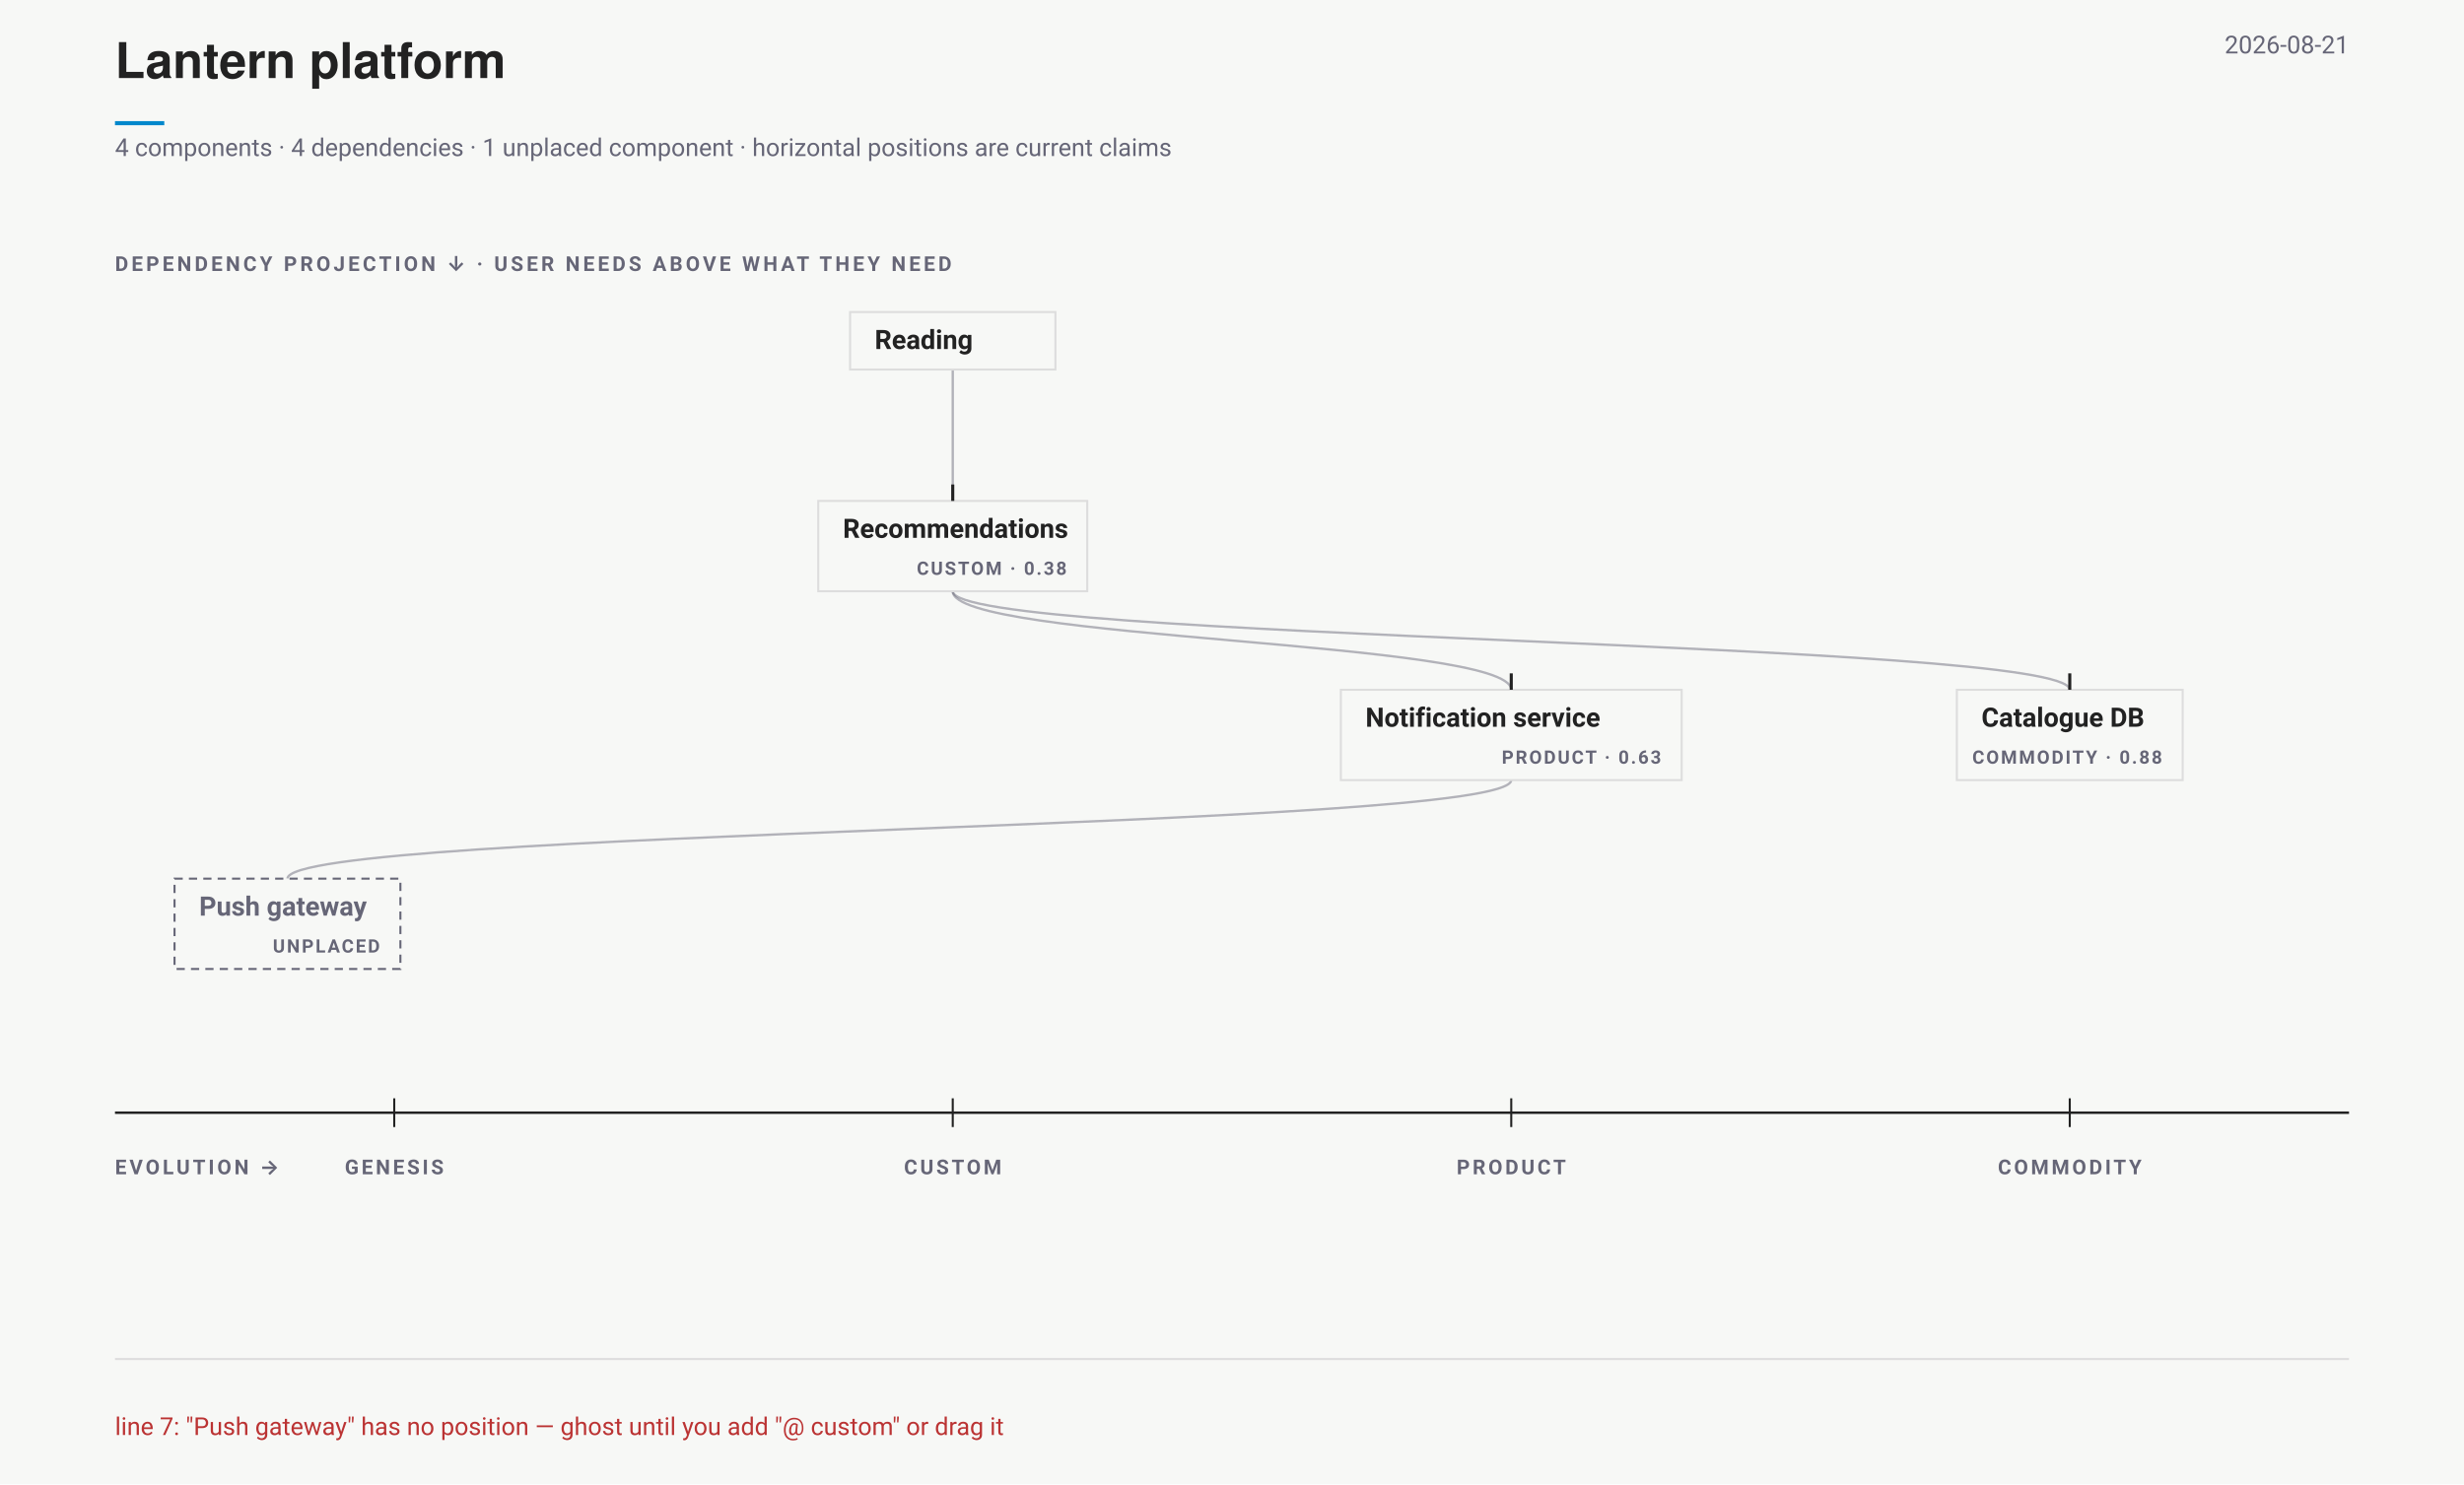
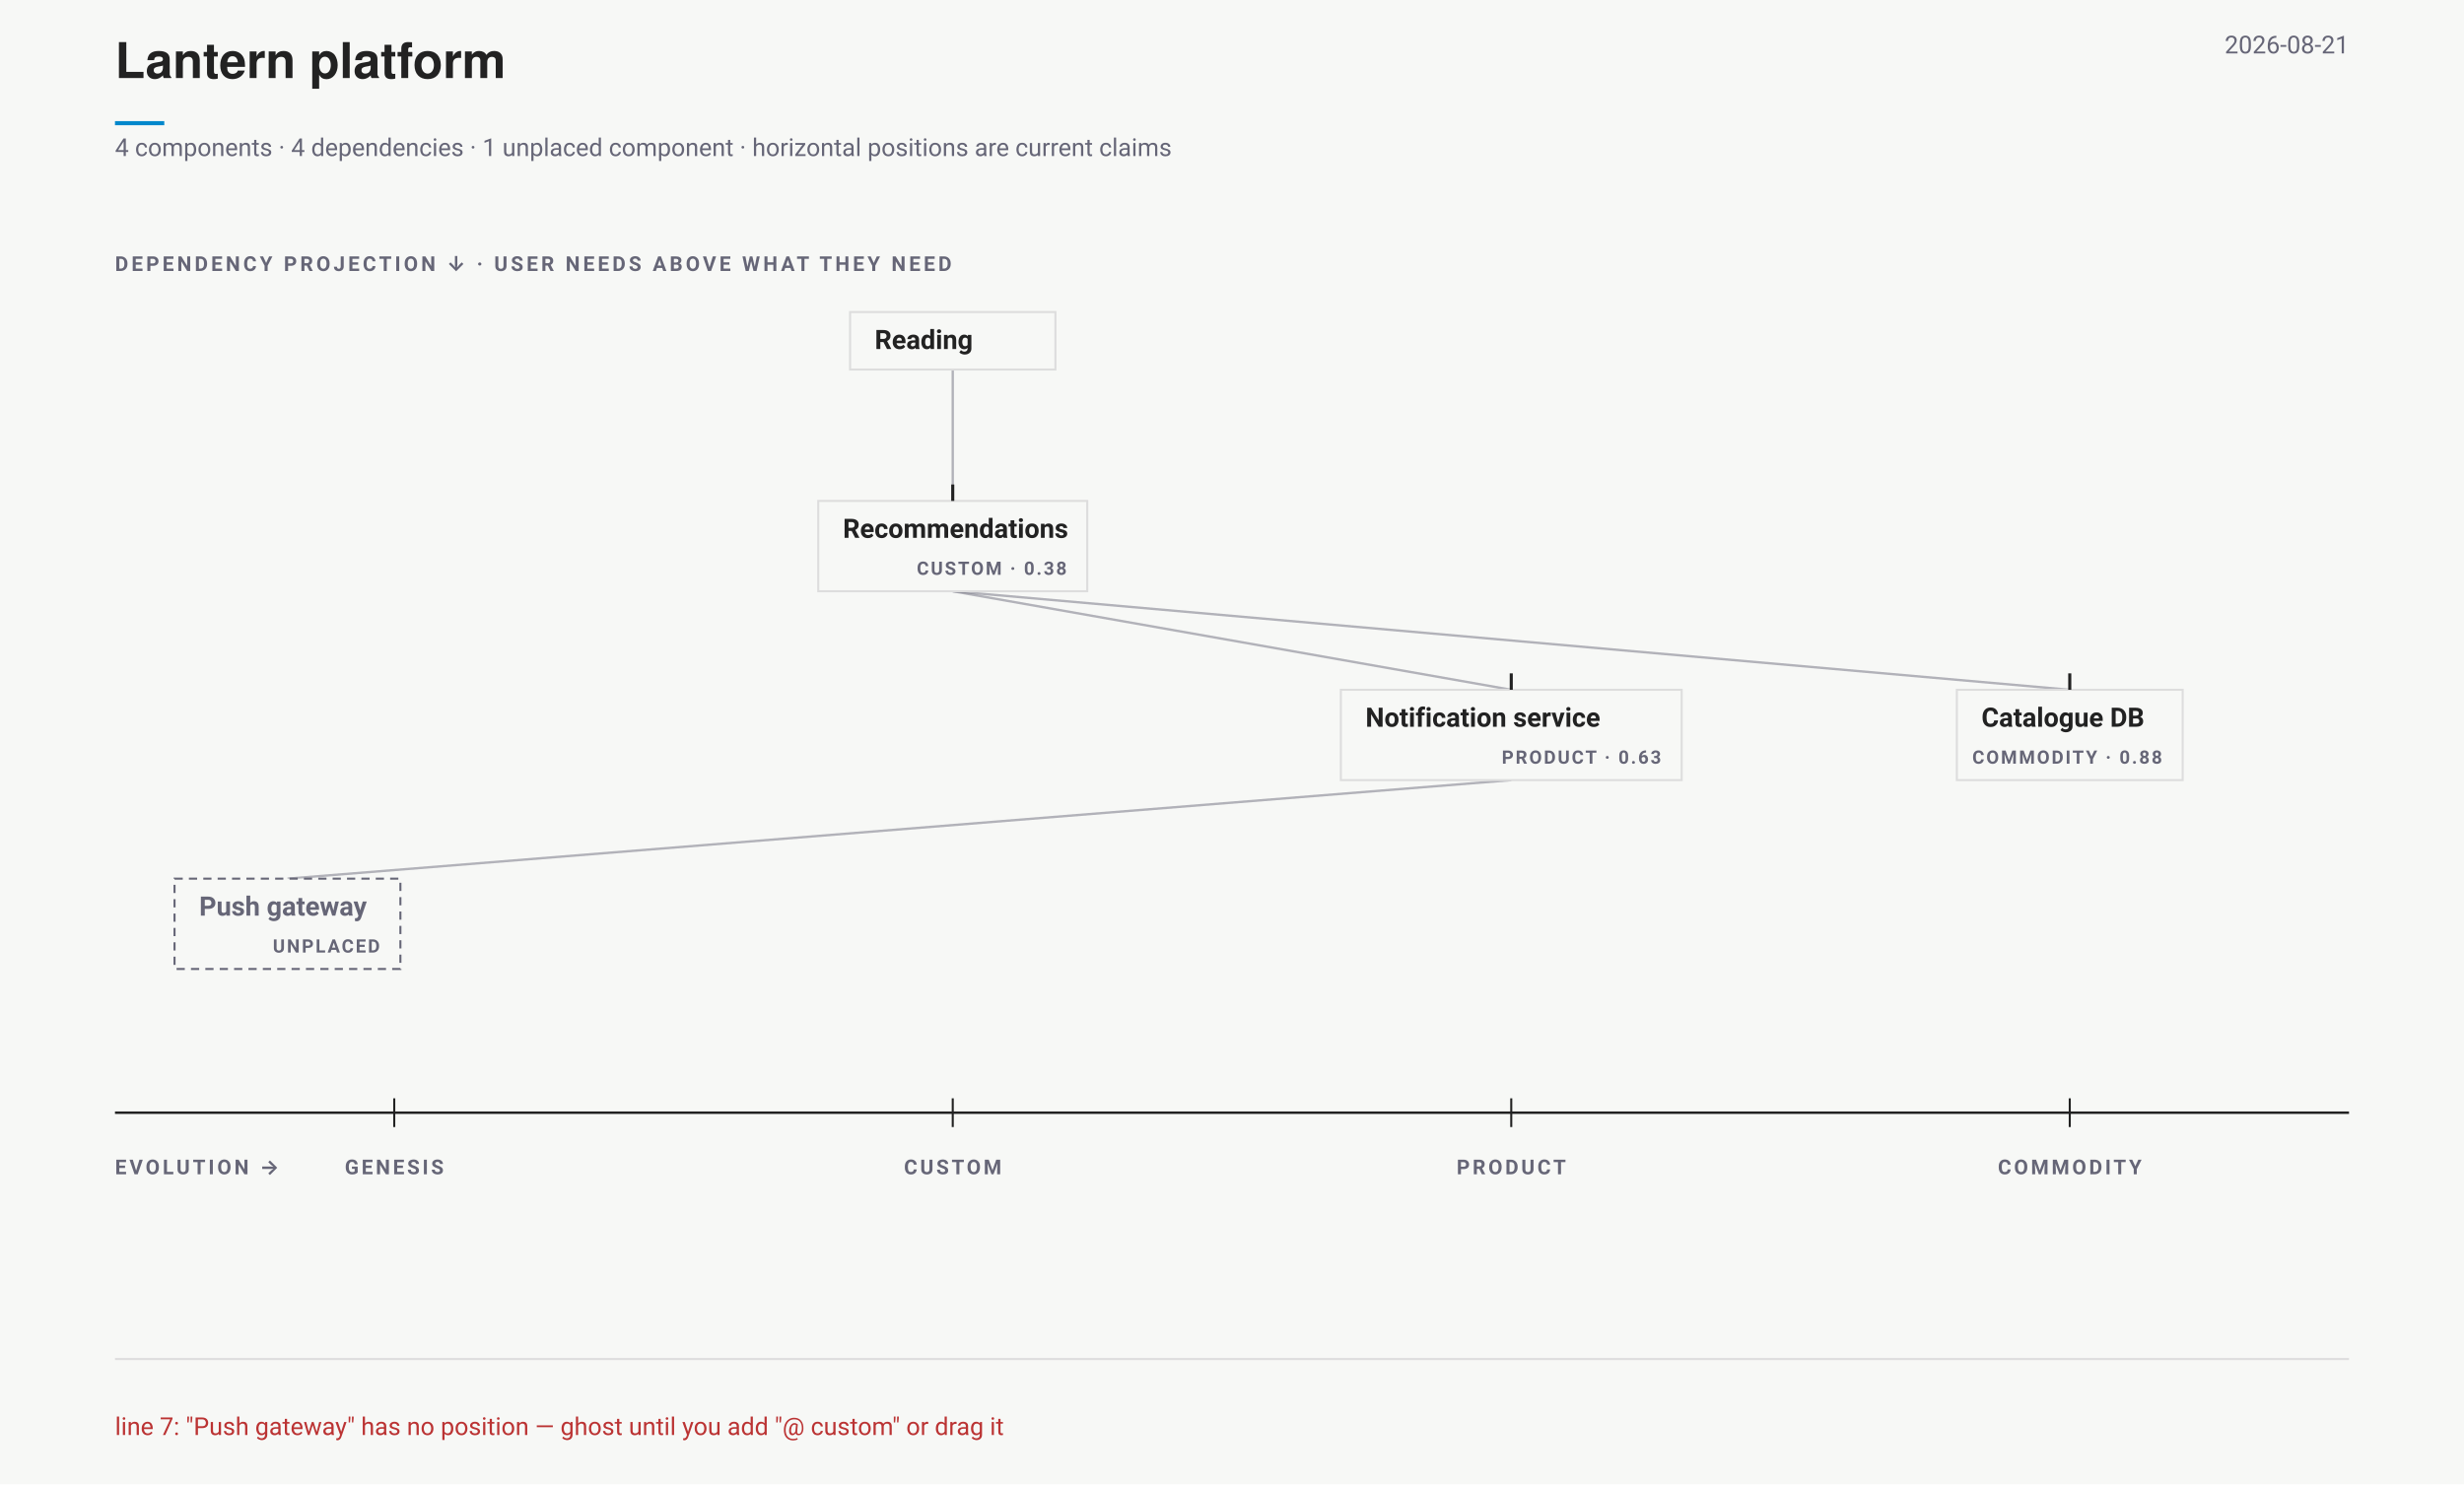
<svg xmlns="http://www.w3.org/2000/svg" data-wardley-strategic-field="" width="1200" height="723" viewBox="0 0 1200 723" font-family="-apple-system,BlinkMacSystemFont,'Segoe UI',Roboto,sans-serif">
  <rect width="1200" height="723" fill="#f7f8f6" />
  <text x="56" y="38" font-family="'Helvetica Neue',Helvetica,'Segoe UI',Roboto,sans-serif" font-size="24" font-weight="700" fill="#222">Lantern platform</text>
  <line data-document-accent="" x1="56" y1="60" x2="80" y2="60" stroke="#08c" stroke-width="2" />
  <text x="1144" y="26" text-anchor="end" font-size="12" fill="#667">2026-08-21</text>
  <text x="56" y="76" font-size="12" fill="#667">4 components · 4 dependencies · 1 unplaced component · horizontal positions are current claims</text>
  <g data-wardley-strategic-field="" data-dependency-projection="" transform="translate(0 118)">
    <text x="56" y="14" font-size="10" font-weight="700" letter-spacing="1.5" fill="#667">DEPENDENCY PROJECTION ↓ · USER NEEDS ABOVE WHAT THEY NEED</text>
-     <path class="edge" d="M 464 62 C 464 94, 464 94, 464 126" fill="none" stroke="#667" stroke-opacity=".48" stroke-width="1.15" />
-     <path class="edge" d="M 464 170 C 464 194, 736 194, 736 218" fill="none" stroke="#667" stroke-opacity=".48" stroke-width="1.15" />
-     <path class="edge" d="M 736 262 C 736 286, 140 286, 140 310" fill="none" stroke="#667" stroke-opacity=".48" stroke-width="1.15" />
-     <path class="edge" d="M 464 170 C 464 194, 1008 194, 1008 218" fill="none" stroke="#667" stroke-opacity=".48" stroke-width="1.15" />
+     <path class="edge" d="M 464 62 L 464 126" fill="none" stroke="#667" stroke-opacity=".48" stroke-width="1.15" />
+     <path class="edge" d="M 464 170 L 736 218" fill="none" stroke="#667" stroke-opacity=".48" stroke-width="1.15" />
+     <path class="edge" d="M 736 262 L 140 310" fill="none" stroke="#667" stroke-opacity=".48" stroke-width="1.15" />
+     <path class="edge" d="M 464 170 L 1008 218" fill="none" stroke="#667" stroke-opacity=".48" stroke-width="1.15" />
    <g data-strategic-inventory="" data-components="4" data-dependencies="4">
      <g data-drag="evo" data-name="Recommendations" data-line="3" data-strategic-node="W01" aria-label="Recommendations. Evolution CUSTOM · 0.38. Needs Notification service, Catalogue DB. Needed by Reading.">
        <rect class="strategic-label-plane" x="398.5" y="126" width="131" height="44" fill="#f7f8f6" stroke="#ddd" stroke-width="1" />
        <line data-evolution-pin="" data-authored-x="0.375" x1="464" y1="118" x2="464" y2="126" stroke="#222" stroke-width="1.5" />
        <rect data-stage-hit="" data-edit="stage" data-line="3" data-raw="custom" x="485.5" y="126" width="44" height="44" fill="#f7f8f6" fill-opacity="0" tabindex="0" role="button" aria-label="Cycle evolution stage: Recommendations" />
        <rect data-title-hit="" data-edit="name" data-line="3" data-raw="Recommendations" x="402.5" y="126" width="79" height="44" fill="#f7f8f6" fill-opacity="0" tabindex="0" role="button" aria-label="Rename component: Recommendations" />
        <text x="410.5" y="144" font-size="13" font-weight="650" fill="#222" pointer-events="none">Recommendations</text>
        <text x="519.5" y="162" text-anchor="end" font-size="9" font-weight="700" letter-spacing=".9" fill="#667" pointer-events="none">CUSTOM · 0.38</text>
      </g>
      <g data-drag="evo" data-name="Notification service" data-line="4" data-strategic-node="W02" aria-label="Notification service. Evolution PRODUCT · 0.63. Needs Push gateway. Needed by Recommendations.">
        <rect class="strategic-label-plane" x="653" y="218" width="166" height="44" fill="#f7f8f6" stroke="#ddd" stroke-width="1" />
        <line data-evolution-pin="" data-authored-x="0.625" x1="736" y1="210" x2="736" y2="218" stroke="#222" stroke-width="1.5" />
        <rect data-stage-hit="" data-edit="stage" data-line="4" data-raw="product" x="775" y="218" width="44" height="44" fill="#f7f8f6" fill-opacity="0" tabindex="0" role="button" aria-label="Cycle evolution stage: Notification service" />
        <rect data-title-hit="" data-edit="name" data-line="4" data-raw="Notification service" x="657" y="218" width="114" height="44" fill="#f7f8f6" fill-opacity="0" tabindex="0" role="button" aria-label="Rename component: Notification service" />
        <text x="665" y="236" font-size="13" font-weight="650" fill="#222" pointer-events="none">Notification service</text>
        <text x="809" y="254" text-anchor="end" font-size="9" font-weight="700" letter-spacing=".9" fill="#667" pointer-events="none">PRODUCT · 0.63</text>
      </g>
      <g data-drag="evo" data-name="Catalogue DB" data-line="5" data-strategic-node="W03" aria-label="Catalogue DB. Evolution COMMODITY · 0.88. Needed by Recommendations.">
        <rect class="strategic-label-plane" x="953" y="218" width="110" height="44" fill="#f7f8f6" stroke="#ddd" stroke-width="1" />
        <line data-evolution-pin="" data-authored-x="0.875" x1="1008" y1="210" x2="1008" y2="218" stroke="#222" stroke-width="1.5" />
        <rect data-stage-hit="" data-edit="stage" data-line="5" data-raw="commodity" x="1019" y="218" width="44" height="44" fill="#f7f8f6" fill-opacity="0" tabindex="0" role="button" aria-label="Cycle evolution stage: Catalogue DB" />
        <rect data-title-hit="" data-edit="name" data-line="5" data-raw="Catalogue DB" x="957" y="218" width="58" height="44" fill="#f7f8f6" fill-opacity="0" tabindex="0" role="button" aria-label="Rename component: Catalogue DB" />
        <text x="965" y="236" font-size="13" font-weight="650" fill="#222" pointer-events="none">Catalogue DB</text>
        <text x="1053" y="254" text-anchor="end" font-size="9" font-weight="700" letter-spacing=".9" fill="#667" pointer-events="none">COMMODITY · 0.88</text>
      </g>
      <g data-drag="evo" data-name="Push gateway" data-line="6" data-strategic-node="W04" aria-label="Push gateway. Evolution UNPLACED. Needed by Notification service.">
        <rect class="strategic-label-plane" x="85" y="310" width="110" height="44" fill="#f7f8f6" stroke="#667" stroke-width="1" stroke-dasharray="4 3" />
        <rect data-title-hit="" data-edit="name" data-line="6" data-raw="Push gateway" x="89" y="310" width="58" height="44" fill="#f7f8f6" fill-opacity="0" tabindex="0" role="button" aria-label="Rename component: Push gateway" />
        <text x="97" y="328" font-size="13" font-weight="650" fill="#667" pointer-events="none">Push gateway</text>
        <text x="185" y="346" text-anchor="end" font-size="9" font-weight="700" letter-spacing=".9" fill="#667" pointer-events="none">UNPLACED</text>
      </g>
      <g class="strategic-anchor" data-source-line="2" aria-label="Reading. User need. Needs Recommendations.">
        <rect class="strategic-label-plane" x="414" y="34" width="100" height="28" fill="#f7f8f6" stroke="#ddd" stroke-width="1" />
        <rect data-title-hit="" data-edit="anchor" data-line="2" data-raw="Reading" x="418" y="34" width="48" height="44" fill="#f7f8f6" fill-opacity="0" tabindex="0" role="button" aria-label="Rename user need: Reading" />
        <text x="426" y="52" font-size="13" font-weight="650" fill="#222" pointer-events="none">Reading</text>
      </g>
    </g>
    <g data-evolution-ruler="">
      <line x1="56" y1="424" x2="1144" y2="424" stroke="#222" stroke-width="1.2" />
      <text x="56" y="454" font-size="10" font-weight="700" letter-spacing="1.4" fill="#667">EVOLUTION →</text>
      <line x1="192" y1="417" x2="192" y2="431" stroke="#222" stroke-width="1" />
      <text x="192" y="454" text-anchor="middle" font-size="10" font-weight="700" letter-spacing="1.3" fill="#667">GENESIS</text>
      <line x1="464" y1="417" x2="464" y2="431" stroke="#222" stroke-width="1" />
      <text x="464" y="454" text-anchor="middle" font-size="10" font-weight="700" letter-spacing="1.3" fill="#667">CUSTOM</text>
      <line x1="736" y1="417" x2="736" y2="431" stroke="#222" stroke-width="1" />
      <text x="736" y="454" text-anchor="middle" font-size="10" font-weight="700" letter-spacing="1.3" fill="#667">PRODUCT</text>
      <line x1="1008" y1="417" x2="1008" y2="431" stroke="#222" stroke-width="1" />
      <text x="1008" y="454" text-anchor="middle" font-size="10" font-weight="700" letter-spacing="1.3" fill="#667">COMMODITY</text>
    </g>
  </g>
  <line x1="56" y1="662" x2="1144" y2="662" stroke="#ddd" />
  <text x="56" y="699" font-size="12" fill="#b33">line 7: "Push gateway" has no position — ghost until you add "@ custom" or drag it</text>
</svg>
